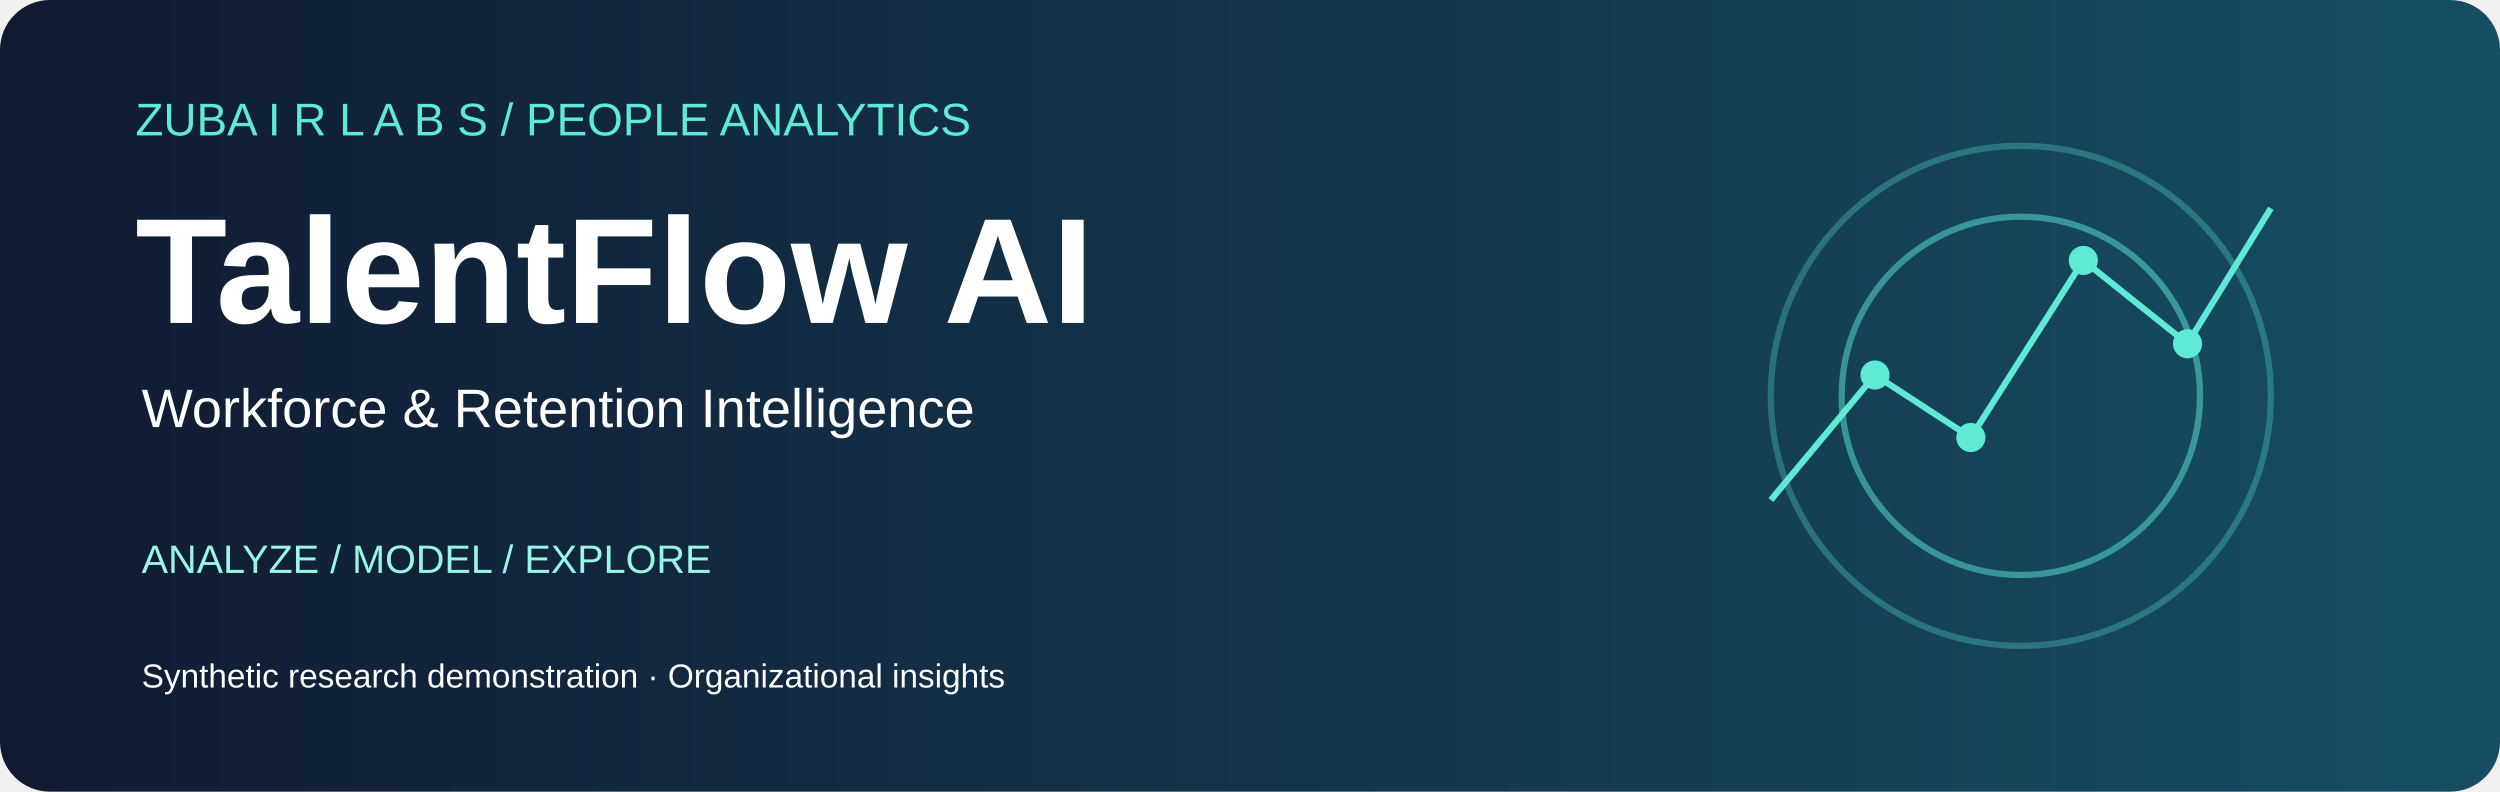
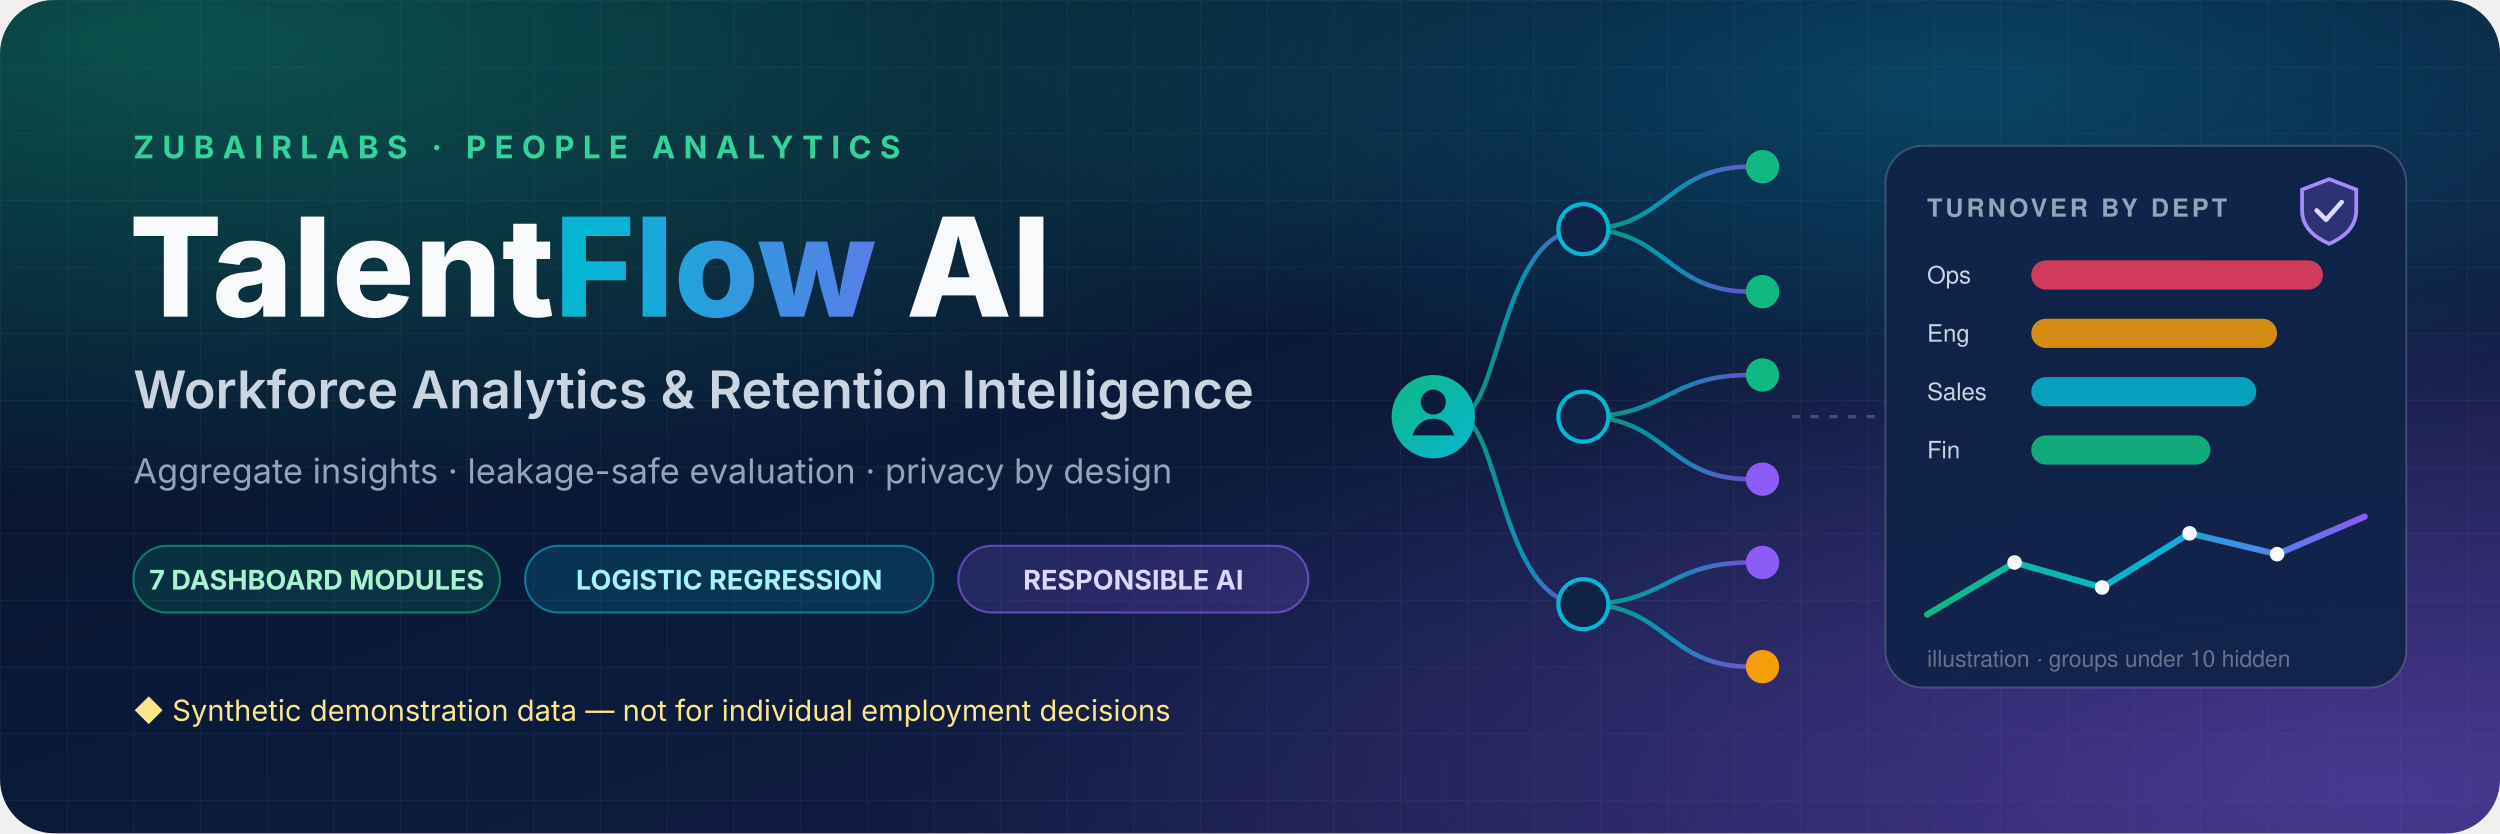
- <svg xmlns="http://www.w3.org/2000/svg" width="1200" height="380" viewBox="0 0 1200 380">
+ <svg xmlns="http://www.w3.org/2000/svg" width="1200" height="400" viewBox="0 0 1200 400" role="img" aria-label="TalentFlow AI — Workforce Analytics and Retention Intelligence by ZubairLabs">
  <defs>
-     <linearGradient id="g">
-       <stop stop-color="#101a32" />
-       <stop offset="1" stop-color="#164e63" />
+     <linearGradient id="bg" x1="0" y1="0" x2="1" y2="1">
+       <stop offset="0" stop-color="#06112A" />
+       <stop offset=".55" stop-color="#0B1B3B" />
+       <stop offset="1" stop-color="#1A1D4A" />
    </linearGradient>
+     <radialGradient id="glowE" cx=".08" cy=".05" r=".55">
+       <stop offset="0" stop-color="#10B981" stop-opacity=".38" />
+       <stop offset="1" stop-color="#10B981" stop-opacity="0" />
+     </radialGradient>
+     <radialGradient id="glowV" cx=".95" cy=".95" r=".6">
+       <stop offset="0" stop-color="#8B5CF6" stop-opacity=".42" />
+       <stop offset="1" stop-color="#8B5CF6" stop-opacity="0" />
+     </radialGradient>
+     <radialGradient id="glowC" cx=".78" cy=".1" r=".4">
+       <stop offset="0" stop-color="#06B6D4" stop-opacity=".28" />
+       <stop offset="1" stop-color="#06B6D4" stop-opacity="0" />
+     </radialGradient>
+     <linearGradient id="brand" x1="0" y1="0" x2="1" y2="0">
+       <stop offset="0" stop-color="#10B981" />
+       <stop offset=".5" stop-color="#06B6D4" />
+       <stop offset="1" stop-color="#8B5CF6" />
+     </linearGradient>
+     <linearGradient id="node" x1="0" y1="0" x2="1" y2="1">
+       <stop offset="0" stop-color="#10B981" />
+       <stop offset="1" stop-color="#06B6D4" />
+     </linearGradient>
+     <pattern id="grid" width="32" height="32" patternUnits="userSpaceOnUse">
+       <path d="M32 0H0V32" fill="none" stroke="#94A3B8" stroke-opacity=".07" />
+     </pattern>
  </defs>
-   <rect width="1200" height="380" rx="24" fill="url(#g)" />
-   <g font-family="Arial,sans-serif" fill="white">
-     <text x="65" y="65" font-size="22" fill="#5eead4">ZUBA I R L A B S  /  PEOPLE ANALYTICS</text>
-     <text x="65" y="155" font-size="72" font-weight="bold">TalentFlow AI</text>
-     <text x="68" y="205" font-size="26">Workforce &amp; Retention Intelligence</text>
-     <text x="68" y="275" font-size="19" fill="#99f6e4">ANALYZE  /  MODEL  /  EXPLORE</text>
-     <text x="68" y="330" font-size="16">Synthetic research demonstration · Organizational insights</text>
+   <rect width="1200" height="400" rx="26" fill="url(#bg)" />
+   <rect width="1200" height="400" rx="26" fill="url(#grid)" />
+   <rect width="1200" height="400" rx="26" fill="url(#glowE)" />
+   <rect width="1200" height="400" rx="26" fill="url(#glowC)" />
+   <rect width="1200" height="400" rx="26" fill="url(#glowV)" />
+   <g font-family="'Segoe UI', Inter, Helvetica, Arial, sans-serif">
+     <text x="64" y="76" font-size="15" font-weight="700" letter-spacing="4" fill="#34D399">ZUBAIRLABS · PEOPLE ANALYTICS</text>
+     <text x="62" y="152" font-size="66" font-weight="800" fill="#F8FAFC">Talent<tspan fill="url(#brand)">Flow</tspan> AI</text>
+     <text x="64" y="196" font-size="25" font-weight="600" fill="#CBD5E1">Workforce Analytics &amp; Retention Intelligence</text>
+     <text x="64" y="232" font-size="16.5" fill="#94A3B8">Aggregate insights · leakage-safe evaluation · privacy by design</text>
+     <g font-size="13" font-weight="700">
+       <rect x="64" y="262" width="176" height="32" rx="16" fill="#10B981" fill-opacity=".16" stroke="#10B981" stroke-opacity=".6" />
+       <text x="152" y="283" text-anchor="middle" fill="#A7F3D0">7 DASHBOARD MODULES</text>
+       <rect x="252" y="262" width="196" height="32" rx="16" fill="#06B6D4" fill-opacity=".16" stroke="#06B6D4" stroke-opacity=".6" />
+       <text x="350" y="283" text-anchor="middle" fill="#A5F3FC">LOGISTIC REGRESSION</text>
+       <rect x="460" y="262" width="168" height="32" rx="16" fill="#8B5CF6" fill-opacity=".2" stroke="#8B5CF6" stroke-opacity=".65" />
+       <text x="544" y="283" text-anchor="middle" fill="#DDD6FE">RESPONSIBLE AI</text>
+     </g>
+     <text x="64" y="346" font-size="14" fill="#FDE68A">◆ Synthetic demonstration data — not for individual employment decisions</text>
  </g>
-   <g fill="none" stroke="#5eead4" stroke-width="3">
-     <circle cx="970" cy="190" r="120" opacity=".3" />
-     <circle cx="970" cy="190" r="86" opacity=".5" />
-     <path d="M850 240 L900 180 946 210 1000 125 1050 165 1090 100" />
+   <g stroke="url(#brand)" stroke-width="2.2" fill="none" stroke-opacity=".75">
+     <path d="M760 110 C 800 110, 800 80, 840 80" />
+     <path d="M760 110 C 800 110, 800 140, 840 140" />
+     <path d="M760 200 C 800 200, 800 180, 840 180" />
+     <path d="M760 200 C 800 200, 800 230, 840 230" />
+     <path d="M760 290 C 800 290, 800 270, 840 270" />
+     <path d="M760 290 C 800 290, 800 320, 840 320" />
+     <path d="M700 200 C 720 200, 720 110, 760 110" />
+     <path d="M700 200 L 760 200" />
+     <path d="M700 200 C 720 200, 720 290, 760 290" />
  </g>
-   <g fill="#5eead4">
-     <circle cx="900" cy="180" r="7" />
-     <circle cx="946" cy="210" r="7" />
-     <circle cx="1000" cy="125" r="7" />
-     <circle cx="1050" cy="165" r="7" />
+   <g>
+     <circle cx="688" cy="200" r="20" fill="url(#node)" />
+     <circle cx="688" cy="193" r="6" fill="#0B1B3B" />
+     <path d="M678 209c2-6 6-8 10-8s8 2 10 8" fill="#0B1B3B" />
+     <g fill="#0F2347" stroke="#06B6D4" stroke-width="2">
+       <circle cx="760" cy="110" r="12" />
+       <circle cx="760" cy="200" r="12" />
+       <circle cx="760" cy="290" r="12" />
+     </g>
+     <g fill="#10B981">
+       <circle cx="846" cy="80" r="8" />
+       <circle cx="846" cy="140" r="8" />
+       <circle cx="846" cy="180" r="8" />
+     </g>
+     <g fill="#8B5CF6">
+       <circle cx="846" cy="230" r="8" />
+       <circle cx="846" cy="270" r="8" />
+     </g>
+     <circle cx="846" cy="320" r="8" fill="#F59E0B" />
+   </g>
+   <g stroke="#94A3B8" stroke-opacity=".35" stroke-dasharray="4 5" stroke-width="1.6">
+     <path d="M860 200 H 900" />
+   </g>
+   <g transform="translate(905,70)">
+     <rect width="250" height="260" rx="18" fill="#0F2347" fill-opacity=".9" stroke="#94A3B8" stroke-opacity=".3" />
+     <text x="20" y="34" font-family="'Segoe UI', Helvetica, Arial, sans-serif" font-size="12" font-weight="700" letter-spacing="1.5" fill="#94A3B8">TURNOVER BY DEPT</text>
+     <g font-family="'Segoe UI', Helvetica, Arial, sans-serif" font-size="11.5" fill="#CBD5E1">
+       <text x="20" y="66">Ops</text>
+       <rect x="70" y="55" width="140" height="14" rx="7" fill="#F43F5E" fill-opacity=".85" />
+       <text x="20" y="94">Eng</text>
+       <rect x="70" y="83" width="118" height="14" rx="7" fill="#F59E0B" fill-opacity=".85" />
+       <text x="20" y="122">Sales</text>
+       <rect x="70" y="111" width="108" height="14" rx="7" fill="#06B6D4" fill-opacity=".85" />
+       <text x="20" y="150">Fin</text>
+       <rect x="70" y="139" width="86" height="14" rx="7" fill="#10B981" fill-opacity=".9" />
+     </g>
+     <path d="M20 225 L 62 200 L 104 212 L 146 186 L 188 196 L 230 178" fill="none" stroke="url(#brand)" stroke-width="3" stroke-linecap="round" stroke-linejoin="round" />
+     <g fill="#F8FAFC">
+       <circle cx="62" cy="200" r="3.5" />
+       <circle cx="104" cy="212" r="3.5" />
+       <circle cx="146" cy="186" r="3.5" />
+       <circle cx="188" cy="196" r="3.5" />
+     </g>
+     <g transform="translate(196,14)">
+       <path d="M17 2 L30 7 V17 C30 25 24 30 17 33 C10 30 4 25 4 17 V7 Z" fill="#8B5CF6" fill-opacity=".25" stroke="#A78BFA" stroke-width="1.8" />
+       <path d="M11 17 L15.5 21.5 L23 13" fill="none" stroke="#DDD6FE" stroke-width="2.2" stroke-linecap="round" stroke-linejoin="round" />
+     </g>
+     <text x="20" y="250" font-family="'Segoe UI', Helvetica, Arial, sans-serif" font-size="11" fill="#64748B">illustration · groups under 10 hidden</text>
  </g>
</svg>
